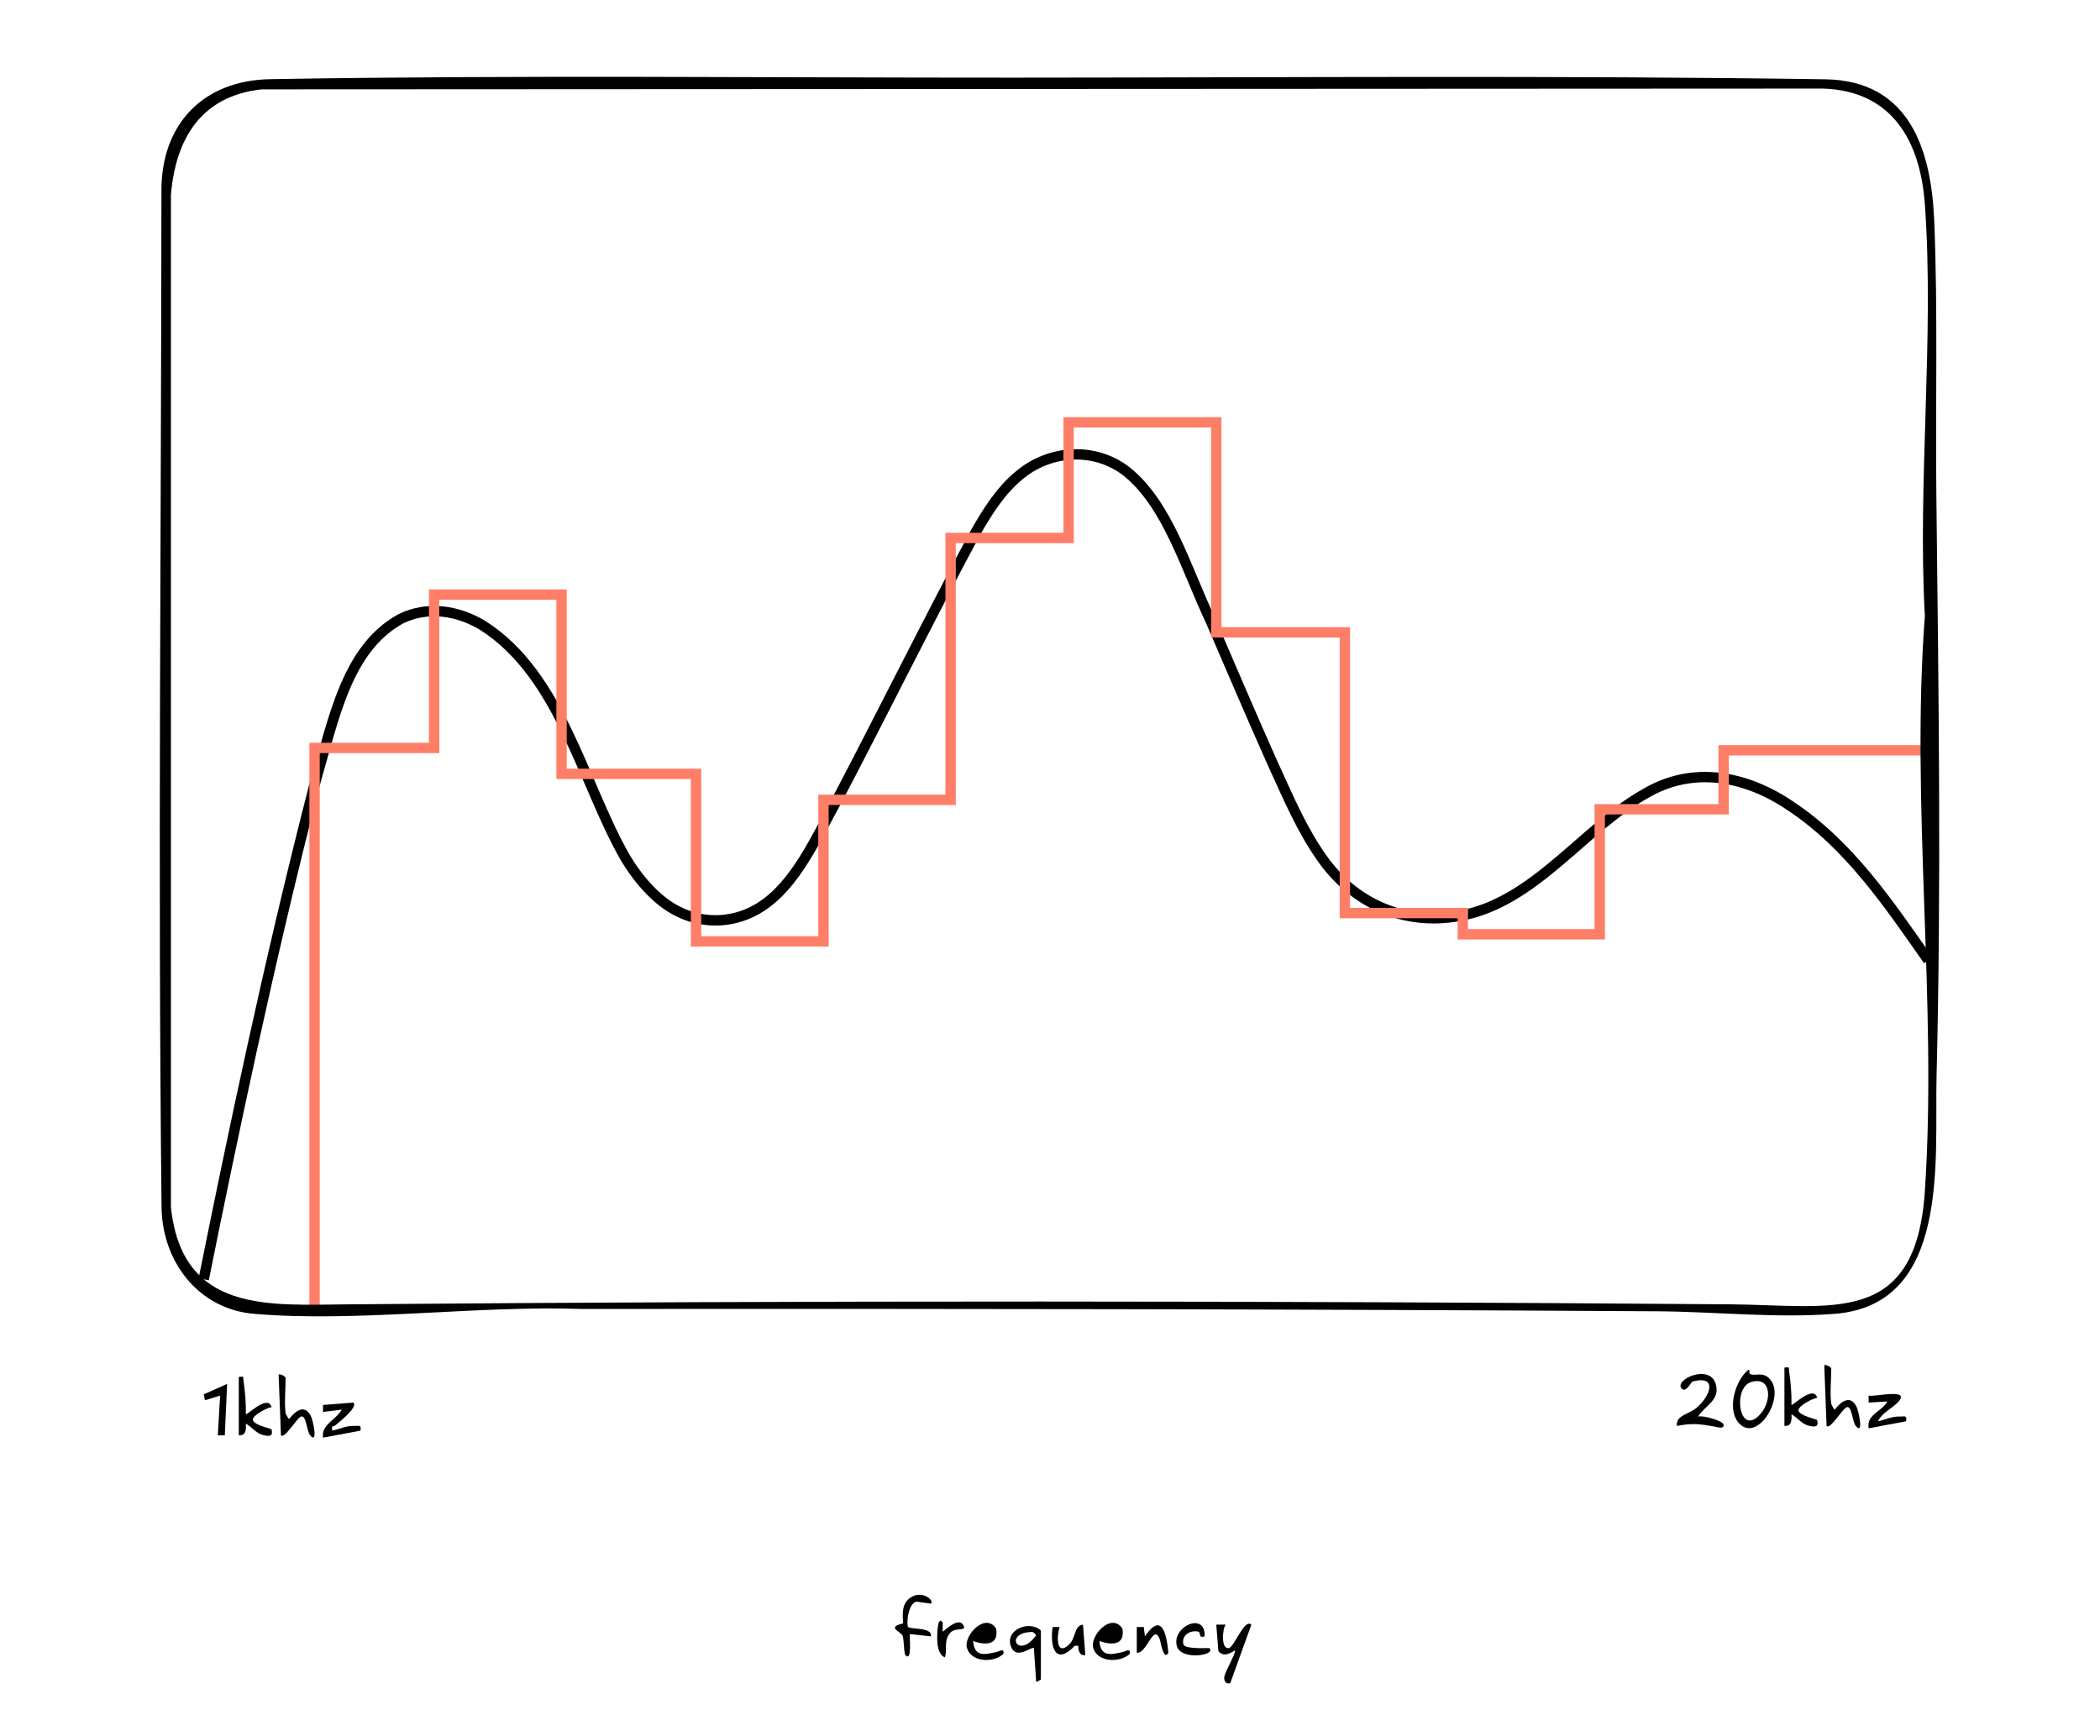
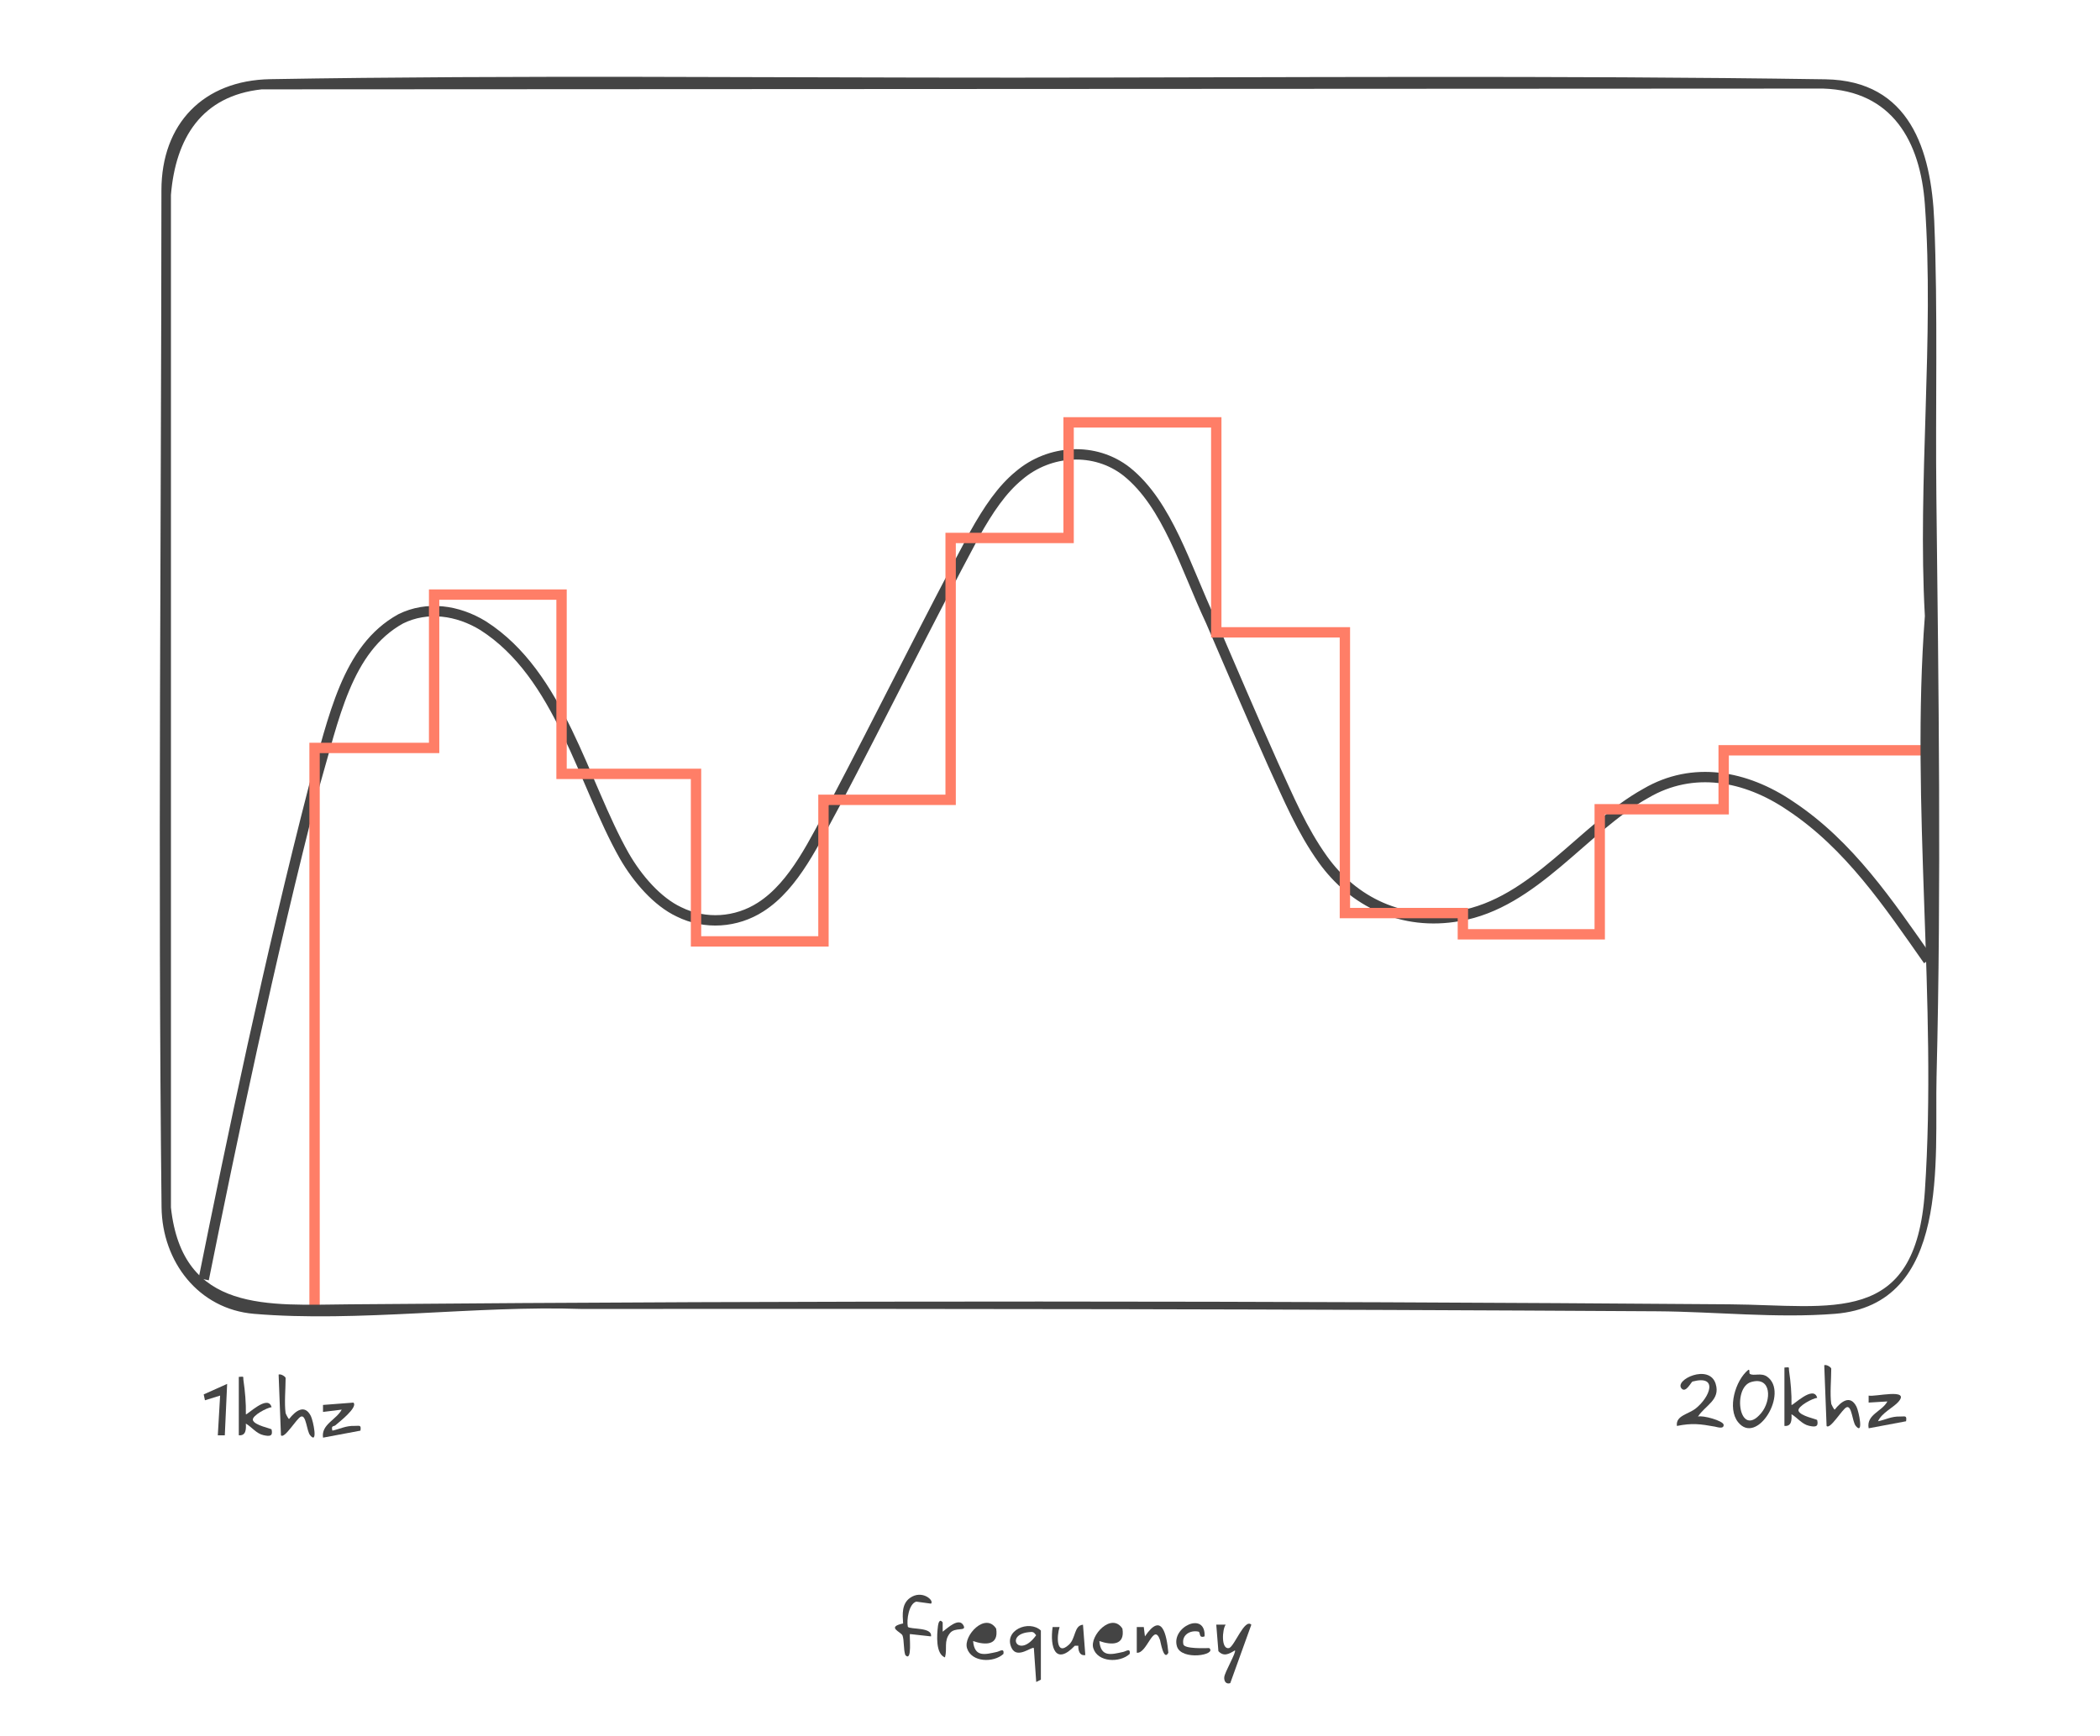
<svg xmlns="http://www.w3.org/2000/svg" id="tanh_4_lut_grp" viewBox="0 0 810.46 669.87">
  <defs>
-     <style>.cls-1{stroke:#000;}.cls-1,.cls-2{fill:none;stroke-miterlimit:10;stroke-width:4px;}.cls-2{stroke:#ff7e67;}</style>
+     <style>.cls-1{stroke:#444444;}.cls-1,.cls-2{fill:none;stroke-miterlimit:10;stroke-width:4px;}.cls-2{stroke:#ff7e67;}</style>
  </defs>
  <g id="ideal">
    <path class="cls-1" d="M78.62,493.8c10.74-53.33,25.32-123.26,42.65-190.46,7.62-26.12,12.45-52.91,33.38-64.47,10.19-5.04,22.01-3.37,31.81,2.65,29.72,18.99,38.42,60.5,54.46,88.83,5.18,9,12.83,17.73,21.1,21.62,10.19,5.06,22.19,4.16,31.53-1.86,13.19-8.41,20.9-25.65,28.72-39.89,16.99-32.26,36.61-71.9,53.87-104.03,5.28-9.46,10.55-17.25,17.11-22.63,11.81-10.08,29.36-11.14,41.59-1.52,15.8,12.66,22.73,37.01,32.44,57.68,7.87,18.23,16.04,37.43,24.07,55.37,6.03,13.14,11.08,25.29,19.17,36.61,11.78,16.48,30.78,25.75,52.52,21.88,29.01-4.93,48.01-33.97,72.16-47.37,18.17-10.65,38.55-6.83,55.71,4.82,22.83,15.1,38.02,37.87,53.29,59.63" />
  </g>
  <g id="sample_hold">
    <polyline class="cls-2" points="121.4 504.15 121.4 288.7 167.54 288.7 167.54 229.51 216.72 229.51 216.72 298.71 268.62 298.71 268.62 363.37 317.8 363.37 317.8 308.73 366.88 308.73 366.88 207.65 412.41 207.65 412.41 163.03 469.4 163.03 469.4 244.08 519.04 244.08 519.04 352.44 564.57 352.44 564.57 360.64 617.39 360.64 617.39 312.37 665.22 312.37 665.22 289.61 744.21 289.61" />
  </g>
-   <g id="table-sine-overtone">
+   <g id="table-sine-overtone" fill="#444444">
    <path d="M391.6,29.97c104-.04,209.07-.92,312.88.64,32.58.49,40.88,27.41,42,54.56,1.45,34.98.43,71.42.83,106.56.85,74.43,1.94,149.35.07,223.81-.8,31.95,5.52,88.05-39.26,91.59-22.5,1.78-46.13-.84-68.58-.98-138.35-.84-276.76-1.02-415.21-.9-40.41-1.41-86.43,5.27-126.33,1.88-21.44-1.82-35.41-20.17-35.65-41.14-1.46-130.43-.11-262.05-.05-392.52.01-25.68,16.19-42.47,42.02-42.91,95.36-1.64,191.78-.55,287.27-.59ZM101.02,34.49c-23.2,2.5-33.25,18.82-35.05,40.76v390.83c4.44,40.94,37.73,37.64,69.03,37.38,177.55-1.5,354.95-1.36,532.52,0,39.58.3,71.84,8.89,75.35-43.69,4.85-72.53-5.54-149.16,0-222-2.88-51.83,3.68-107.54,0-158.91-1.75-24.35-12.61-43.81-39.26-44.67l-602.6.3Z" />
    <path d="M675.34,530.31c1.5.94,4.31-.58,6.66,1.08,8.53,6.07-3.88,26.8-11.23,17.54-4.24-5.35-1.04-16.09,3.94-20.17.78-.3.19,1.28.63,1.55ZM675.8,533.46c-7.34,2.18-4.59,22.11,3.88,12.01,4.09-4.88,4.03-14.36-3.88-12.01Z" />
    <path d="M655.3,546.8c1.8-.62,9.82,1.61,9.91,3.17.11,1.8-2.56.85-3.38.7-5.62-1.01-8.8-1.45-14.65-.26-.54-4,4.37-4.48,7.24-6.74,5.54-4.38,8.85-13.05-1.19-10.41-.59.15-2.56,4.56-4.24,2.72-3.03-3.32,10.67-9.78,13.14-1.84,1.94,6.24-4.02,8.29-6.83,12.66Z" />
    <path d="M688.69,527.86c2.26-.15,1.55-.23,1.78,1.36.63,4.28,1.01,8.75.93,13.08.35.48,8.57-7.93,9.92-2.72-1.64.07-7.65,3.25-7.22,4.96.61,2.08,7.13,3.22,7.22,3.62.61,2.68-.78,2.71-3.11,2.2-2.77-.6-4.51-3.14-6.82-4.47.12,2.12.1,4.77-2.72,4.51v-22.56Z" />
    <path d="M92.18,531.47c2.26-.15,1.55-.23,1.78,1.36.63,4.28,1.01,8.75.93,13.08.35.48,8.57-7.93,9.92-2.72-1.64.07-7.65,3.25-7.22,4.96.61,2.08,7.13,3.22,7.22,3.62.61,2.68-.78,2.71-3.11,2.2-2.77-.6-4.51-3.14-6.82-4.47.12,2.12.1,4.77-2.72,4.51v-22.56Z" />
    <path d="M401.72,648.33l-1.81.91-.91-13.09c-.71-.77-6.42,4.37-8.57,0-3.33-6.78,6.7-11.09,11.28-6.77v18.95ZM396.96,630.02c-9.28.99-3.71,10.44,2.93,1.17-1.02-1.4-1.34-1.34-2.93-1.17Z" />
    <path d="M473.01,627.14c-1.32,1.8-1.82,9.69,1.34,9.01,2.1-.72,5.98-11.59,8.58-9.02l-8.13,22.55c-1.69.57-2.44-.83-2.32-2.28.18-2.02,4.73-9.62,4.12-10.36-2.24,1.37-4.3,2.55-6.38.3l-.82-10.23h3.61Z" />
    <path d="M375.55,633.45c.55,6.38,4.62,5.18,9.16,4.19,1.19-.26,2.89-1.66,2.56.76-3.83,3.54-12.39,3.28-14.07-2.23-1.47-4.81,7.09-13.99,11.25-7.53,1.08,6.52-4.13,6.45-8.9,4.81Z" />
    <path d="M424.28,633.45c.55,6.38,4.62,5.18,9.16,4.19,1.19-.26,2.89-1.66,2.56.76-3.83,3.54-12.39,3.28-14.07-2.23-1.47-4.81,7.09-13.99,11.25-7.53,1.08,6.52-4.13,6.45-8.9,4.81Z" />
    <path d="M706.74,541.85c.04.24,1.09,2.37,1.35,2.25,2.46-3.11,5.97-5.88,8.38-1.15.93,1.83,2.84,11.17-.25,7.47-1.4-1.67-1.51-8.11-3.6-7.21-1.65.71-6.33,8.73-7.68,7.21l-.9-23.45c.84-.39,2.7.8,2.7,1.35,0,4.02-.55,9.84,0,13.54Z" />
    <path d="M110.23,545.46c.04.24,1.09,2.37,1.35,2.25,2.46-3.11,5.97-5.88,8.38-1.15.93,1.83,2.84,11.17-.25,7.47-1.4-1.67-1.51-8.11-3.6-7.21-1.65.71-6.33,8.73-7.68,7.21l-.9-23.45c.84-.39,2.7.8,2.7,1.35,0,4.02-.55,9.84,0,13.54Z" />
    <path d="M359.3,619l-5.67-.78c-2.88.79-3.81,7.1-3.26,9.73.92,1.09,9.58.02,8.93,3.69l-8.11-.9c-.36.36,1.02,11.08-1.8,8.12-.74-2.14-.41-5.75-1.07-7.54-.53-1.44-6.45-3.22.22-4.68-.23-3.58-.57-7.56,2.67-9.86,4.61-3.28,9.46.99,8.1,2.22Z" />
    <path d="M732.63,541.13c-1.9,2.14-6.45,4.27-7.84,7.47,3.12-.63,5.1-1.93,8.55-1.83,1.85.05,2.64-.59,2.28,1.83l-14.44,2.71c-1-5.32,5.22-6.49,7.22-10.36l-7.23.44v-2.7c2.1.64,16.32-3.04,11.45,2.44Z" />
    <path d="M136.39,541.4c1.9,1.83-5.73,7.68-6.96,8.76-.61.54-1.73-.05-1.15,2.06,3.07-.68,5.18-1.93,8.55-1.83,1.85.05,2.64-.59,2.28,1.83l-14.44,2.71c-.78-5.09,5.13-6.91,7.21-10.82l-7.22.89v-2.7s11.73-.9,11.73-.9Z" />
    <path d="M464.88,631.63c-2.42.88-1.45-1.63-2.37-1.83-3.23-.68-6.55,1.33-5.81,4.89.38,1.84,8.33,1.48,9.99,1.46,3.08,2.69-10.74,4.96-12.46-.63-2.33-7.57,11.14-13.75,10.66-3.89Z" />
    <polygon points="87.66 534.18 86.76 554.03 84.06 554.03 84.95 538.69 79.1 540.5 78.62 538.23 87.66 534.18" />
    <path d="M438.72,637.95v-9.93s2.7,0,2.7,0l.45,3.61c6.52-9.66,8.37-.86,9.04,6.32-1.79,3.41-3.03-4.36-3.22-4.91-2.45-7.04-5.02,5.43-8.96,4.9Z" />
    <path d="M417.96,627.13l.9,11.72c-2.32.38-2.76-1.96-2.71-3.61h-1.33c-7.43,7.8-9.69.71-8.58-7.22h2.7c-1.14,3.41-1.41,11.46,3.63,6.79,2.68-2.49,1.9-7.37,5.39-7.68Z" />
    <path d="M363.81,626.22v3.61c1.69-1.24,6.44-5.89,8.12-2.24,1.02,2.22-3.36.35-5.31,2.79-2.5,3.13-.94,5.91-1.92,9.38-3.7-1.39-3.13-8.77-2.7-12.2.16-1.24.68-2.83,1.8-1.34Z" />
  </g>
</svg>
